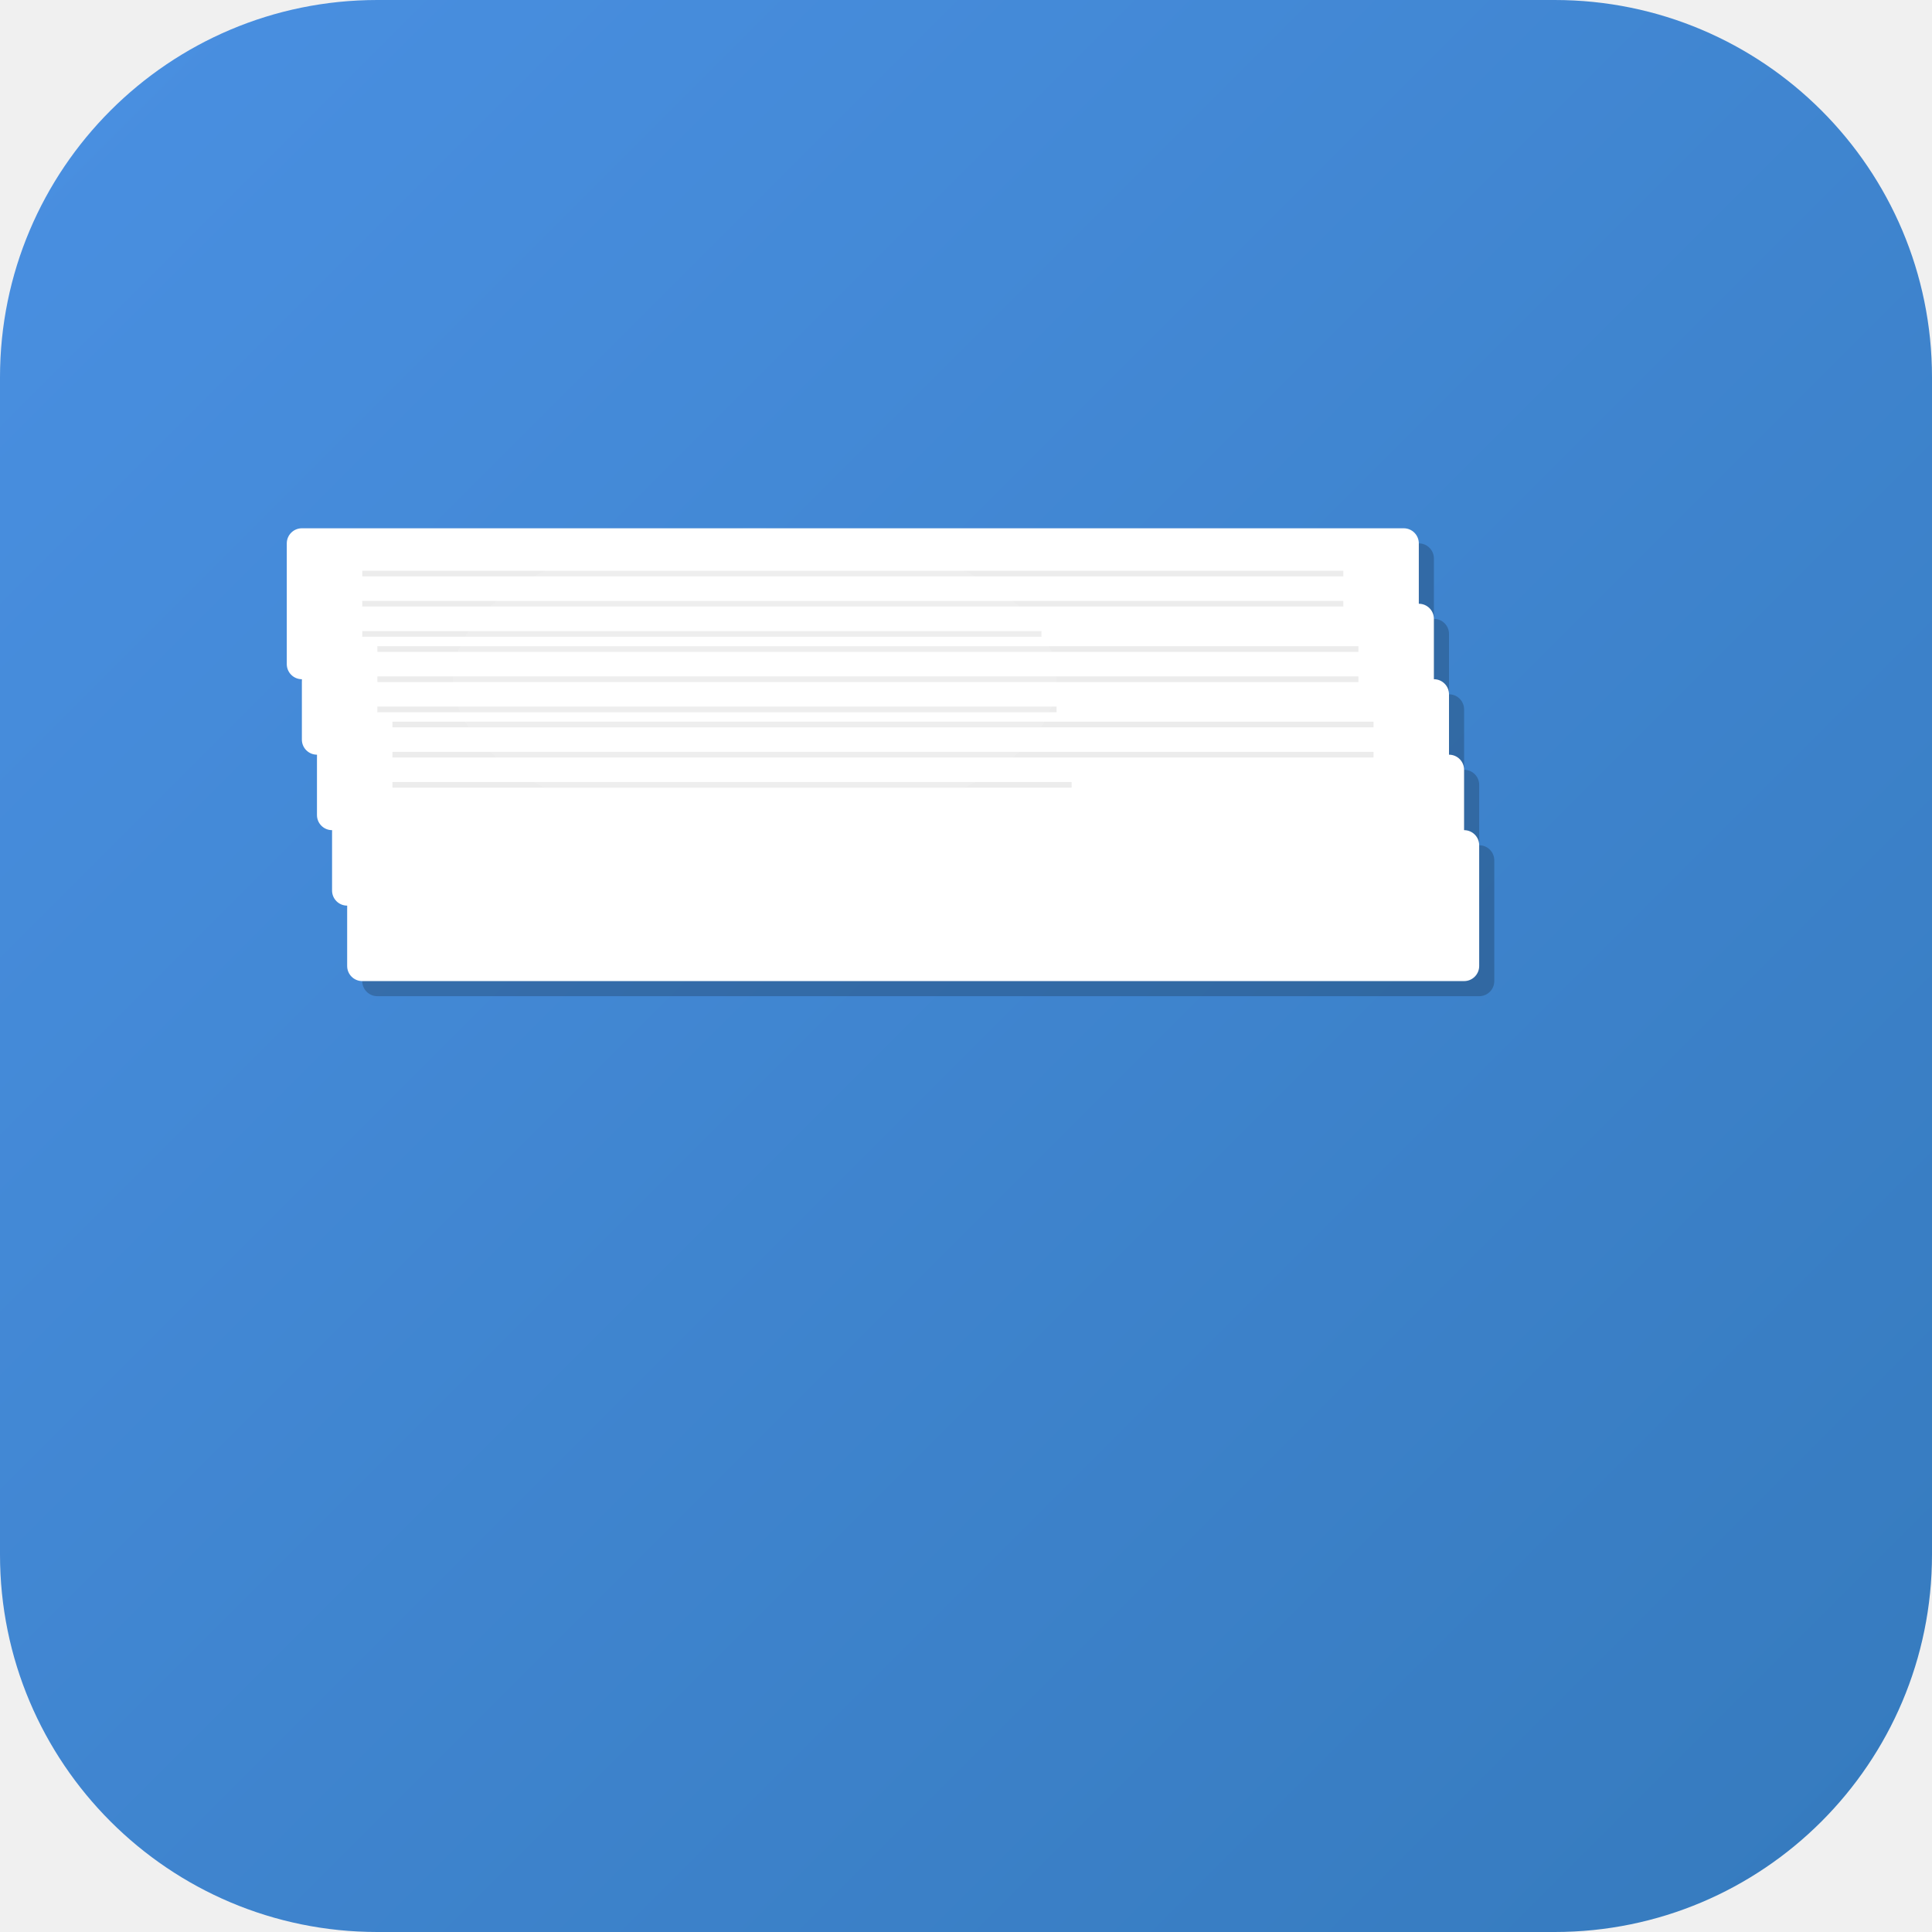
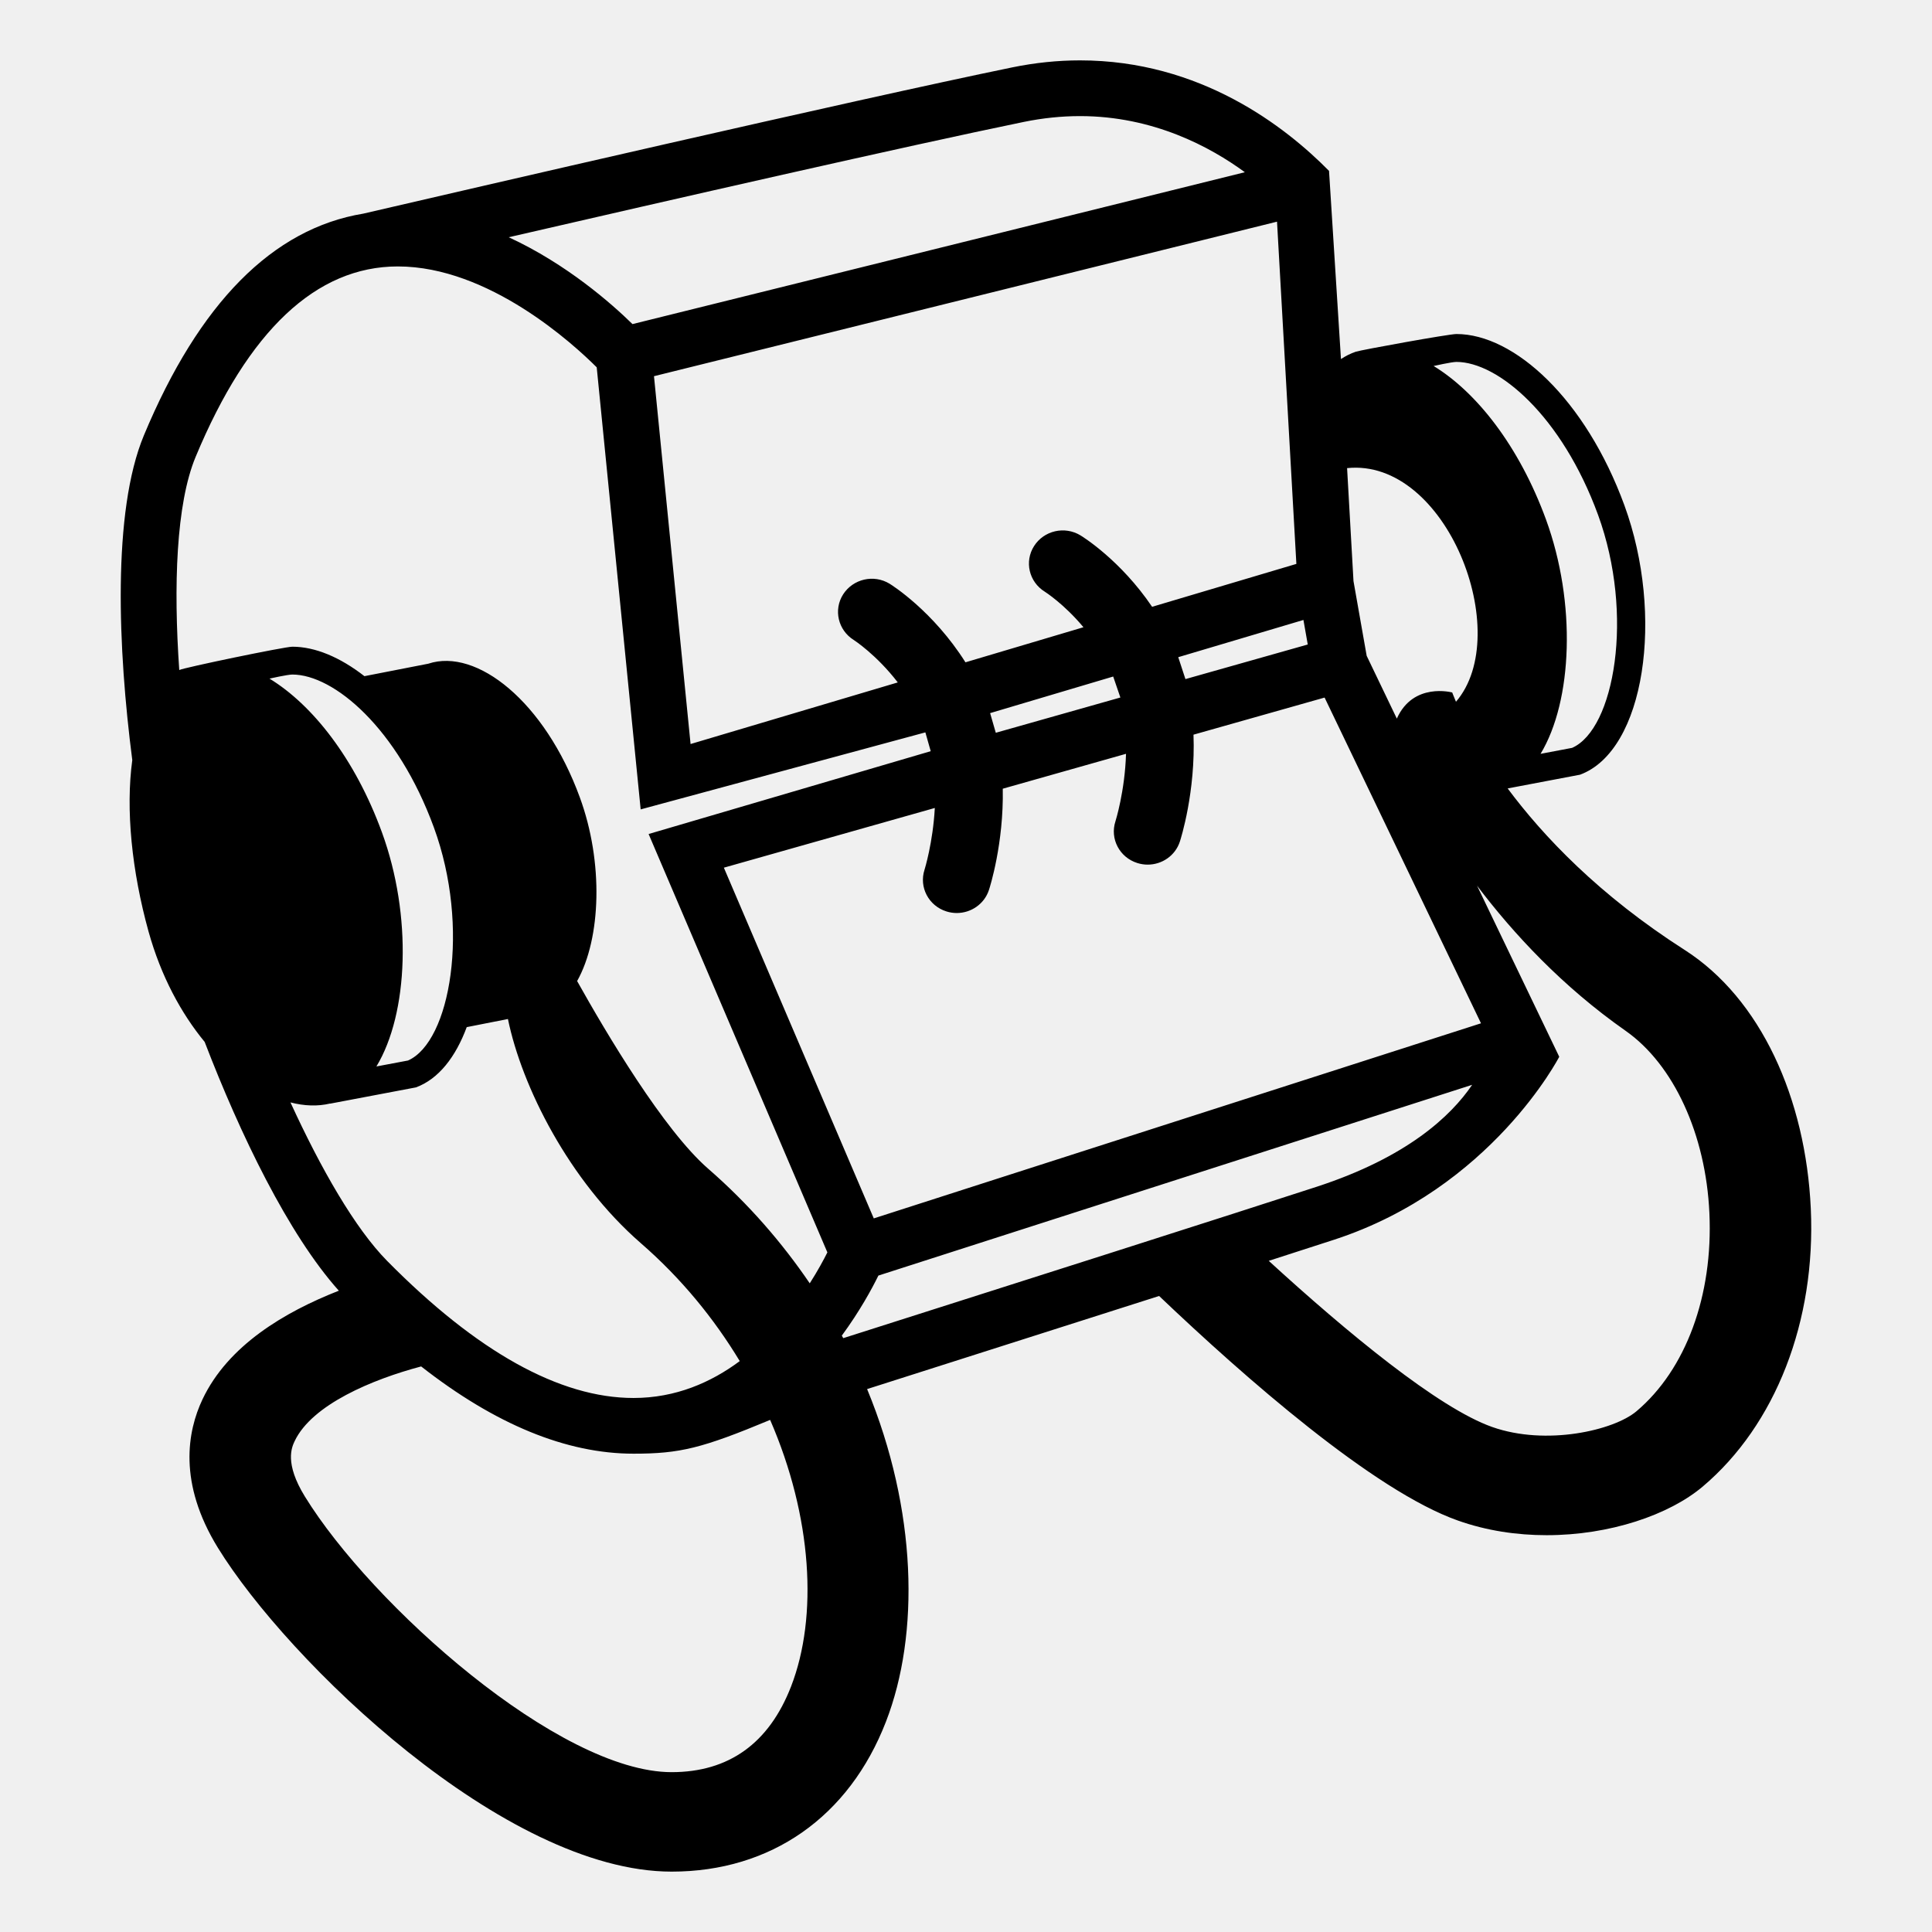
- <svg xmlns="http://www.w3.org/2000/svg" width="512" height="512" viewBox="0 0 512 512">
-   <defs>
-     <linearGradient id="bg" x1="0%" y1="0%" x2="100%" y2="100%">
-       <stop offset="0%" style="stop-color:#4A90E2;stop-opacity:1" />
-       <stop offset="100%" style="stop-color:#357ABD;stop-opacity:1" />
-     </linearGradient>
-   </defs>
-   <rect width="512" height="512" rx="100" ry="100" fill="url(#bg)" />
-   <g transform="translate(76, 140)">
-     <rect x="4" y="4" width="300" height="40" fill="rgba(0,0,0,0.2)" rx="4" />
-     <rect x="8" y="24" width="300" height="40" fill="rgba(0,0,0,0.2)" rx="4" />
-     <rect x="12" y="44" width="300" height="40" fill="rgba(0,0,0,0.2)" rx="4" />
-     <rect x="16" y="64" width="300" height="40" fill="rgba(0,0,0,0.2)" rx="4" />
-     <rect x="20" y="84" width="300" height="40" fill="rgba(0,0,0,0.2)" rx="4" />
-     <rect x="0" y="0" width="300" height="40" fill="white" rx="4" />
-     <rect x="4" y="20" width="300" height="40" fill="white" rx="4" />
-     <rect x="8" y="40" width="300" height="40" fill="white" rx="4" />
-     <rect x="12" y="60" width="300" height="40" fill="white" rx="4" />
-     <rect x="16" y="80" width="300" height="40" fill="white" rx="4" />
-     <g stroke="#E0E0E0" stroke-width="1.5" opacity="0.6">
-       <line x1="20" y1="12" x2="280" y2="12" />
-       <line x1="20" y1="20" x2="280" y2="20" />
-       <line x1="20" y1="28" x2="200" y2="28" />
-       <line x1="24" y1="32" x2="284" y2="32" />
-       <line x1="24" y1="40" x2="284" y2="40" />
-       <line x1="24" y1="48" x2="204" y2="48" />
-       <line x1="28" y1="52" x2="288" y2="52" />
-       <line x1="28" y1="60" x2="288" y2="60" />
-       <line x1="28" y1="68" x2="208" y2="68" />
-     </g>
-   </g>
-   <ellipse cx="200" cy="180" rx="80" ry="40" fill="rgba(255,255,255,0.1)" />
+ <svg xmlns="http://www.w3.org/2000/svg" viewBox="0 0 64 64" enable-background="new 0 0 64 64">
+   <path d="m55.805 31.467c-2.834-1.813-4.683-3.766-5.862-5.349l2.397-.455c2.157-.795 2.8-5.284 1.471-8.922-1.286-3.517-3.648-5.676-5.565-5.676-.255 0-3.152.526-3.334.586-.178.059-.338.144-.491.243l-.395-6.233c-1.451-1.471-4.264-3.661-8.25-3.661-.739 0-1.492.078-2.239.231-5.239 1.077-18.162 4.07-21.503 4.846-2.997.494-5.438 2.956-7.269 7.349-1.052 2.528-.856 7.096-.383 10.753-.223 1.632-.017 3.677.54 5.684.412 1.479 1.081 2.709 1.858 3.652 1.172 3.052 2.771 6.373 4.444 8.241-1.797.706-3.671 1.813-4.516 3.599-.499 1.055-.816 2.766.511 4.919 2.305 3.743 9.495 10.726 15.029 10.726 3.29 0 5.878-1.812 7.1-4.966 1.127-2.905 1.029-7.012-.624-11.019 3.009-.958 6.617-2.107 9.673-3.084 2.827 2.691 7.11 6.456 9.898 7.439.954.339 1.961.485 2.94.485 2.088 0 4.055-.67 5.169-1.61 2.413-2.037 3.753-5.479 3.581-9.208-.167-3.646-1.656-6.956-4.18-8.57m-7.56-19.478c1.377 0 3.488 1.776 4.693 5.068 1.209 3.313.541 7.102-.86 7.717l-1.045.198c1.061-1.755 1.188-5 .181-7.76-.893-2.441-2.305-4.223-3.724-5.088 0 0 .599-.135.755-.135m-.014 11.258c-.079-.186-.121-.3-.125-.308 0 0-1.292-.351-1.834.866l-.999-2.08-.437-2.476-.212-3.742c3.295-.343 5.545 5.486 3.607 7.74m-4.91-1.897l-4.052 1.146-.238-.726 4.147-1.233.143.813m-.377-2.67l-4.779 1.421c-1.046-1.546-2.303-2.324-2.373-2.366-.525-.319-1.209-.159-1.536.352-.328.512-.17 1.189.353 1.513.01.006.635.403 1.282 1.178l-3.909 1.162c-1.07-1.696-2.441-2.56-2.514-2.604-.524-.319-1.209-.159-1.538.353-.326.511-.168 1.188.353 1.512.011.007.751.487 1.457 1.405l-6.864 2.041-1.212-12.185 10.424-2.585 10.215-2.534.641 11.337m-5.83 4.426l-4.127 1.168-.188-.651 4.077-1.212.238.695m-3.201-19.067c.624-.128 1.251-.193 1.863-.193 2.429 0 4.319 1.022 5.461 1.859l-20.285 5.031c-.679-.666-2.178-1.991-4.1-2.877 5.29-1.22 13.236-3.034 17.061-3.82m-21.263 23.528c-.892-2.441-2.302-4.222-3.723-5.087 0 0 .6-.135.757-.135 1.376 0 3.486 1.776 4.69 5.068 1.212 3.313.545 7.101-.859 7.718l-1.046.197c1.062-1.755 1.191-5.001.181-7.761m-3.028 8.952c.463.12.906.134 1.312.037l.001.004 2.844-.539c.753-.278 1.317-1.012 1.682-1.996l1.365-.269c.46 2.239 2.023 5.354 4.398 7.422 1.353 1.175 2.436 2.512 3.281 3.91-.948.705-2.12 1.222-3.519 1.222-2.44 0-5.187-1.528-8.161-4.54-1.066-1.081-2.198-3.059-3.203-5.251m16.584 19.345c-.731 1.885-2.063 2.841-3.958 2.841-3.725 0-9.938-5.54-12.149-9.132-.682-1.107-.432-1.633-.339-1.832.572-1.211 2.577-2.048 4.191-2.476 2.452 1.919 4.81 2.89 7.035 2.89 1.54 0 2.265-.178 4.526-1.119 1.396 3.215 1.588 6.521.694 8.828m.618-13.352c-.915-1.344-2.024-2.631-3.366-3.798-1.475-1.284-3.37-4.481-4.34-6.215.795-1.418.877-3.938.089-6.086-1.16-3.173-3.417-4.958-5.02-4.427l-2.115.413c-.804-.626-1.631-.976-2.388-.976-.256 0-3.617.698-3.746.773-.193-2.777-.107-5.5.543-7.063 1.743-4.185 3.996-6.307 6.698-6.307 3.018 0 5.825 2.58 6.588 3.342l1.456 14.644 9.431-2.551.177.623-9.345 2.744 5.922 13.859c-.122.243-.318.609-.584 1.025m-2.845-13.769l6.988-1.978c-.063 1.152-.337 2.034-.341 2.046-.188.579.136 1.196.725 1.381.114.036.229.053.343.053.474 0 .914-.298 1.066-.764.03-.088.493-1.545.458-3.354l4.083-1.156c-.038 1.245-.347 2.224-.351 2.238-.188.577.136 1.195.726 1.38.114.036.23.053.343.053.474 0 .914-.297 1.066-.765.03-.091.523-1.646.451-3.54l4.343-1.229 5.181 10.79-16.495 5.299-3.62 1.164-4.966-11.618m3.955 15.585c-.015-.028-.031-.056-.048-.083.597-.814.998-1.554 1.212-1.99l9.934-3.192 9.735-3.127c-.71 1.046-2.164 2.402-5.144 3.375-2.44.797-10.153 3.255-15.689 5.017m26.276 2.422c-.752.635-2.989 1.152-4.779.521-1.783-.629-4.812-3.133-7.402-5.504.911-.293 1.661-.535 2.175-.703 5.203-1.699 7.448-6.057 7.448-6.057l-2.723-5.668c1.211 1.599 2.829 3.341 4.92 4.807 1.594 1.117 2.659 3.433 2.777 6.039.126 2.729-.777 5.182-2.416 6.565" />
</svg>
